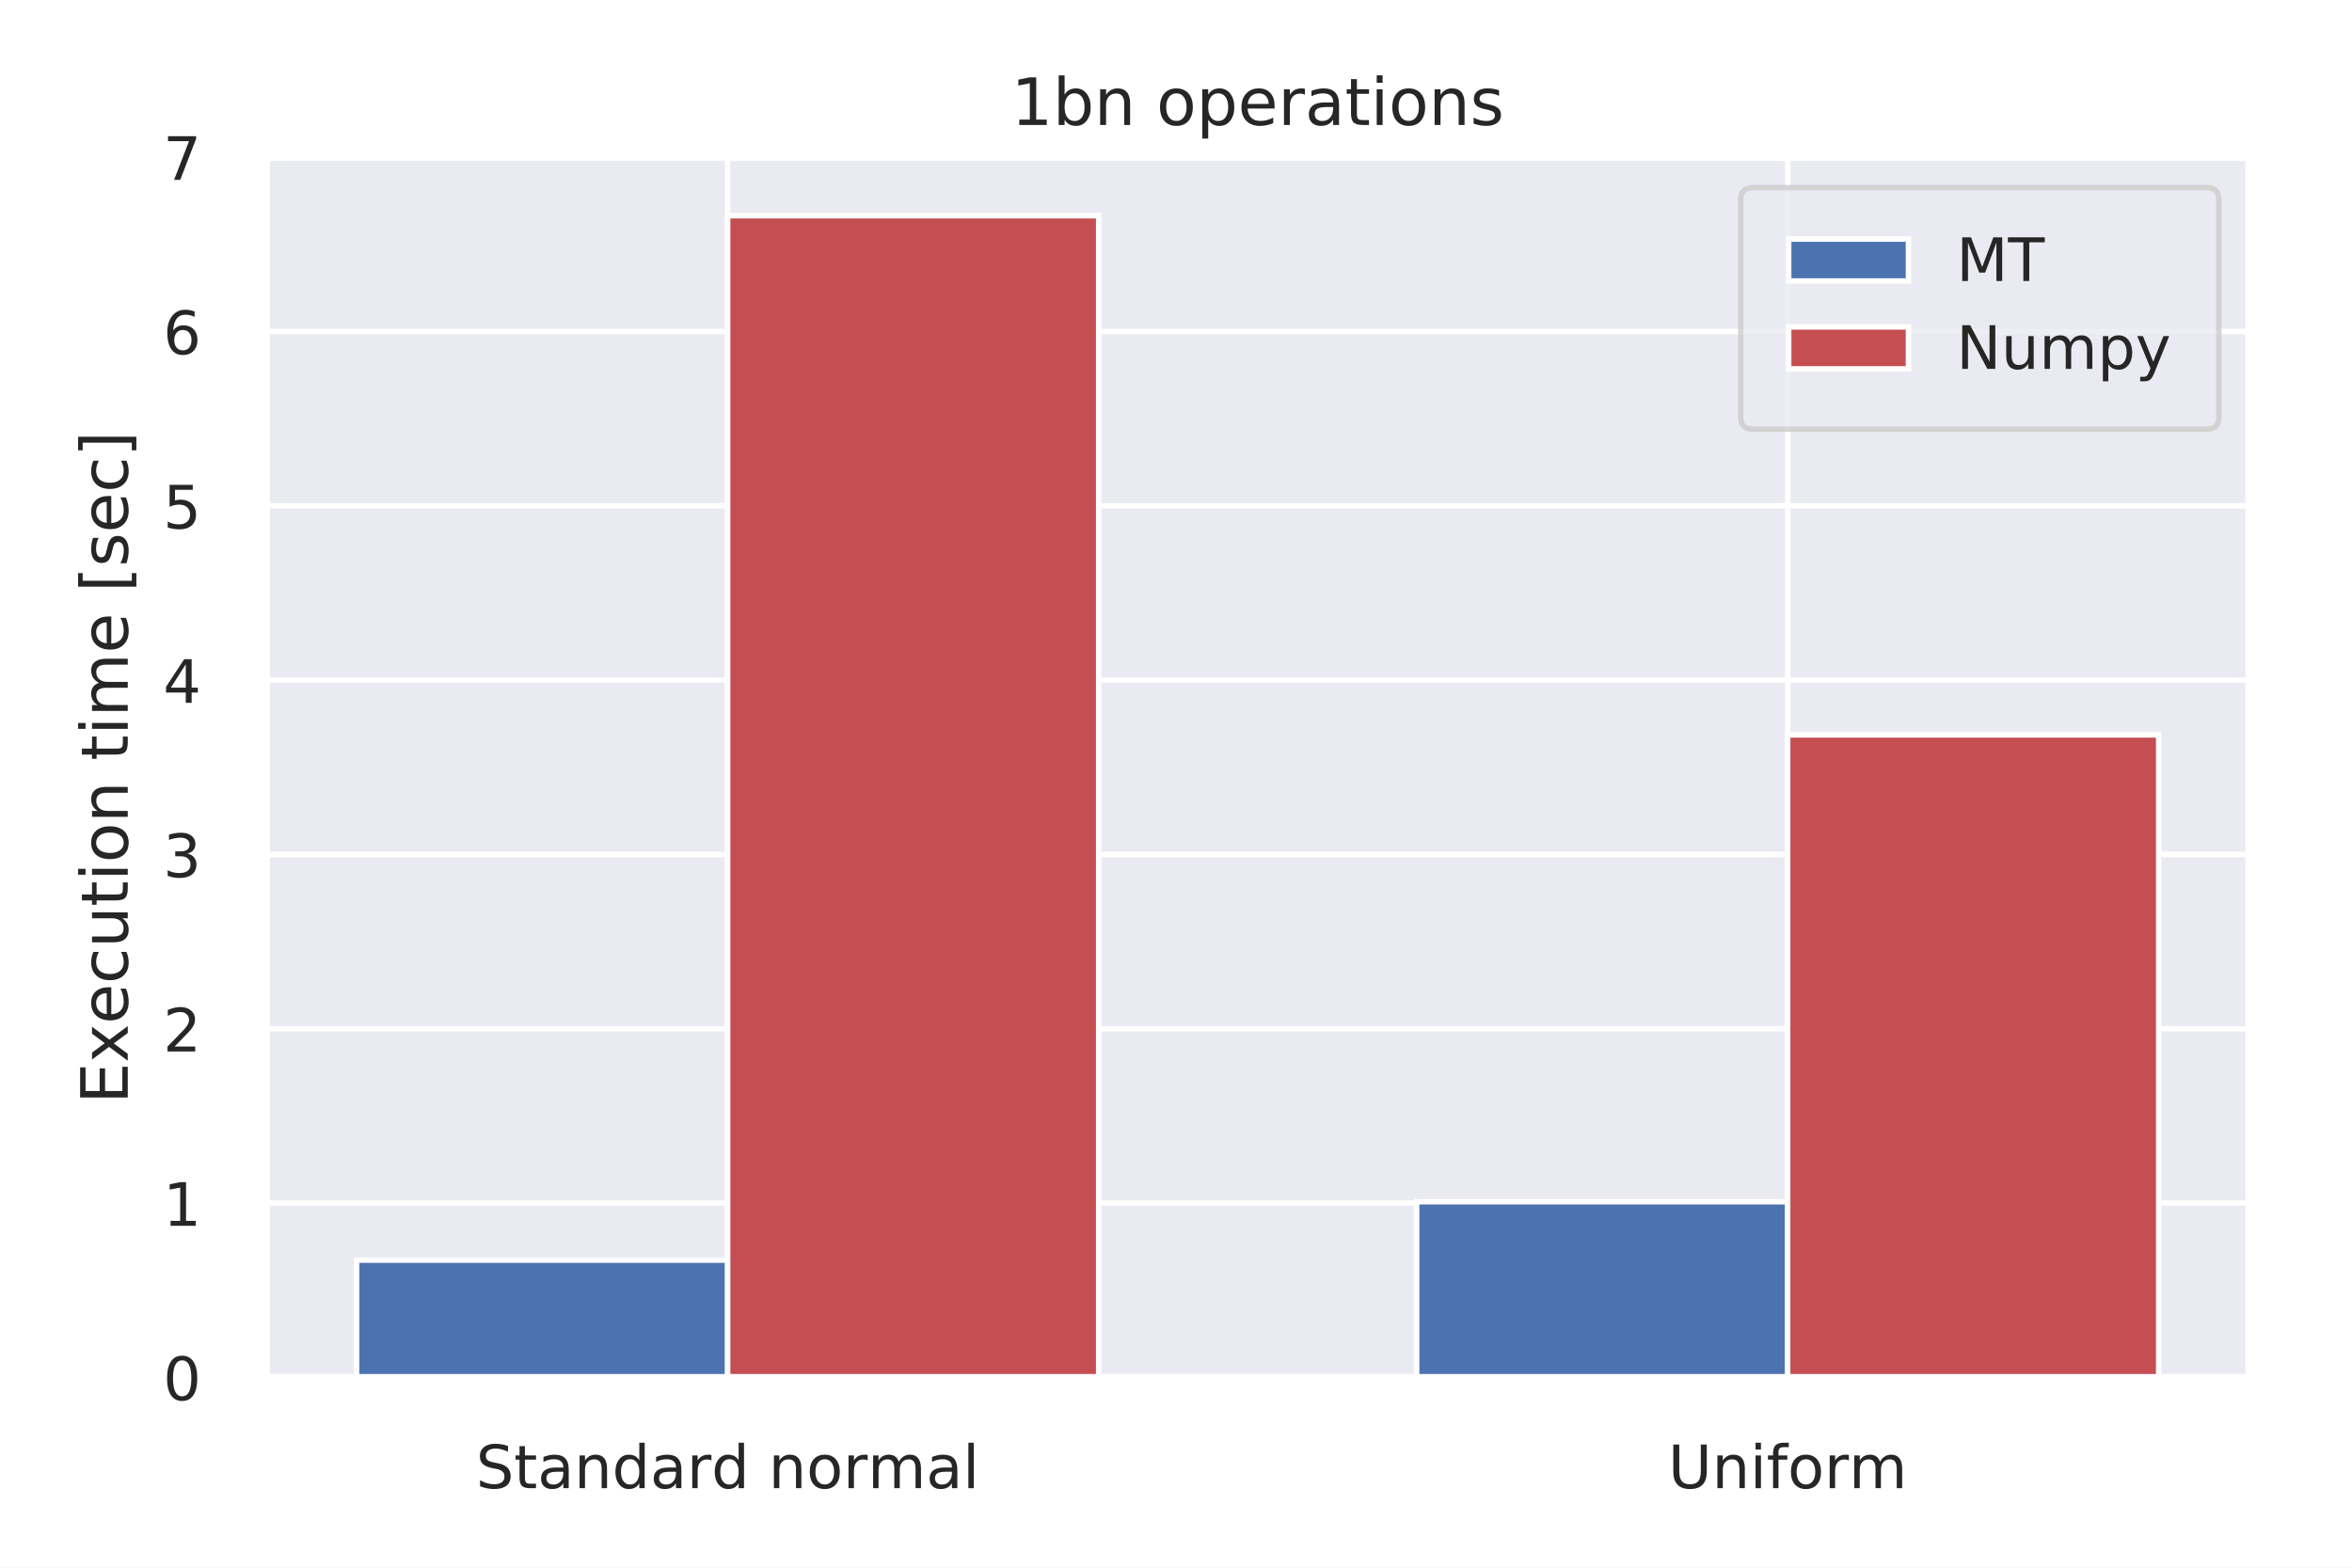
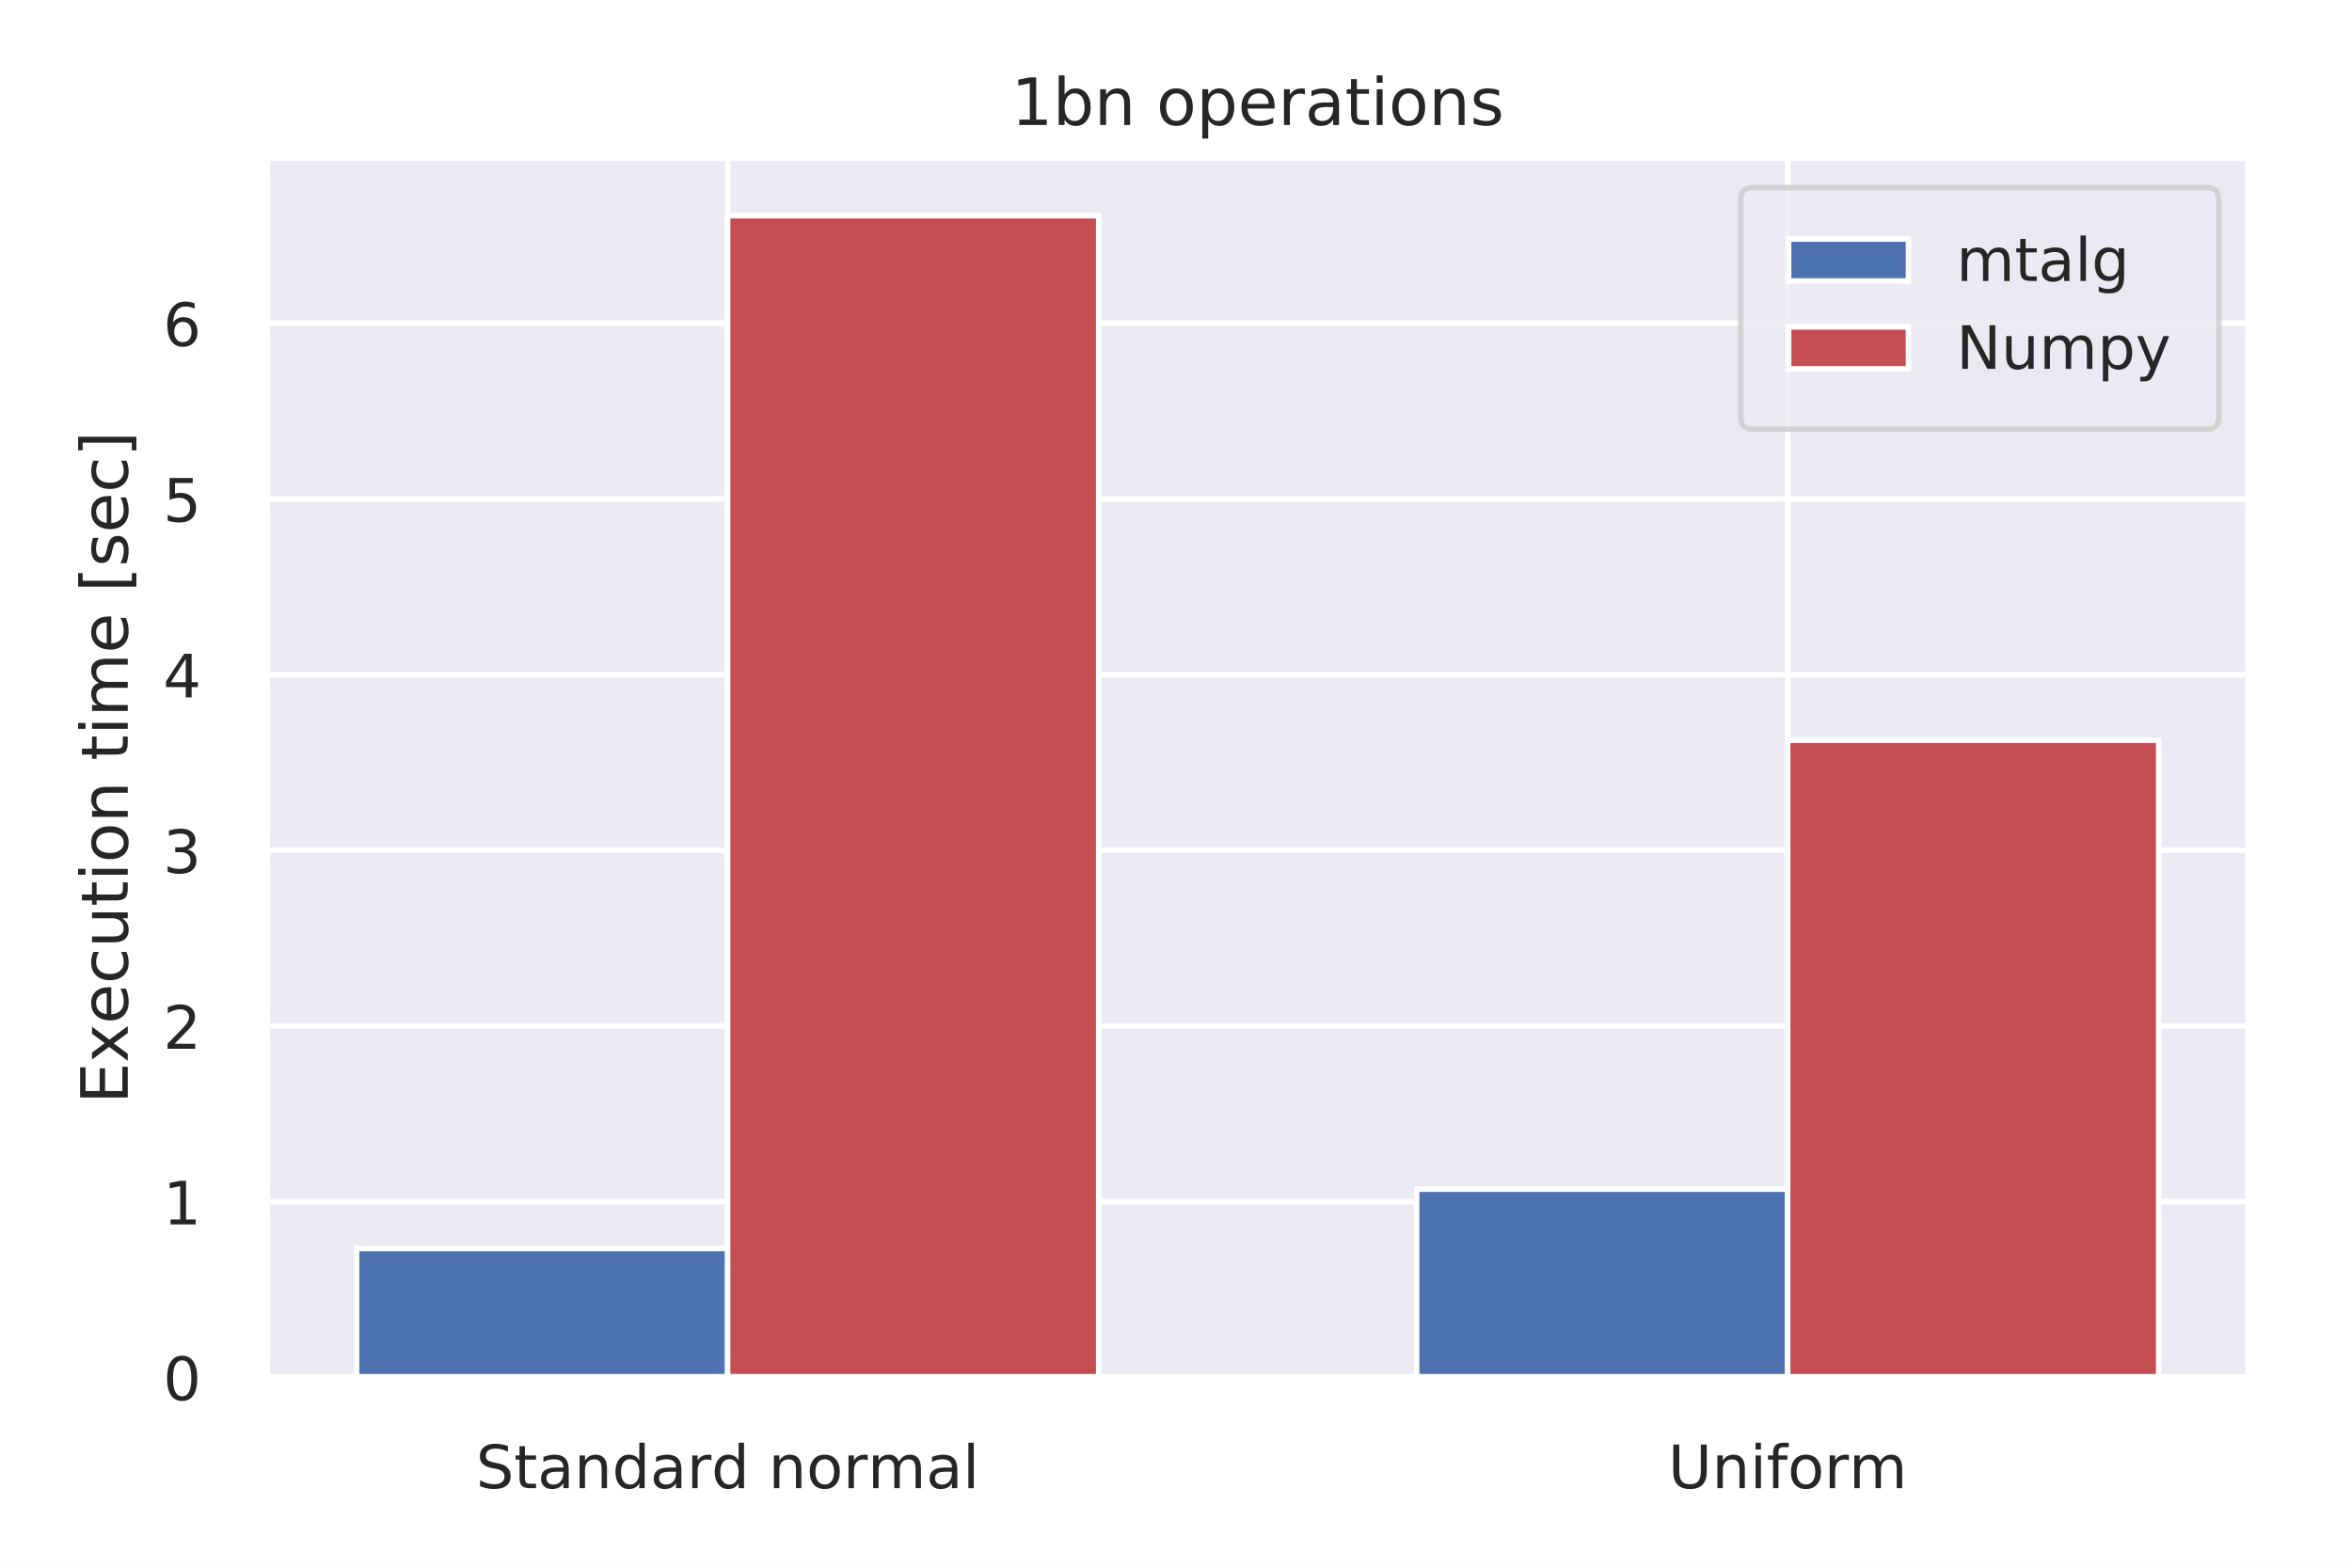
<svg xmlns="http://www.w3.org/2000/svg" xmlns:xlink="http://www.w3.org/1999/xlink" height="288pt" version="1.1" viewBox="0 0 432 288" width="432pt">
  <defs>
    <style type="text/css">
*{stroke-linecap:butt;stroke-linejoin:round;}
  </style>
  </defs>
  <g id="figure_1">
    <g id="patch_1">
      <path d="M 0 288  L 432 288  L 432 0  L 0 0  z " style="fill:#ffffff;" />
    </g>
    <g id="axes_1">
      <g id="patch_2">
        <path d="M 48.96 253.04  L 413.04 253.04  L 413.04 28.96  L 48.96 28.96  z " style="fill:#eaeaf2;" />
      </g>
      <g id="matplotlib.axis_1">
        <g id="xtick_1">
          <g id="line2d_1">
-             <path clip-path="url(#p21fdc95a78)" d="M 133.652 253.04  L 133.652 28.96  " style="fill:none;stroke:#ffffff;stroke-linecap:round;" />
+             <path clip-path="url(#p19295c1712)" d="M 133.652 253.04  L 133.652 28.96  " style="fill:none;stroke:#ffffff;stroke-linecap:round;" />
          </g>
          <g id="text_1">
            <defs>
              <path d="M 53.516 70.516  L 53.516 60.891  Q 47.906 63.578 42.922 64.891  Q 37.938 66.219 33.297 66.219  Q 25.25 66.219 20.875 63.094  Q 16.5 59.969 16.5 54.203  Q 16.5 49.359 19.406 46.891  Q 22.312 44.438 30.422 42.922  L 36.375 41.703  Q 47.406 39.594 52.656 34.297  Q 57.906 29 57.906 20.125  Q 57.906 9.516 50.797 4.047  Q 43.703 -1.422 29.984 -1.422  Q 24.812 -1.422 18.969 -0.25  Q 13.141 0.922 6.891 3.219  L 6.891 13.375  Q 12.891 10.016 18.656 8.297  Q 24.422 6.594 29.984 6.594  Q 38.422 6.594 43.016 9.906  Q 47.609 13.234 47.609 19.391  Q 47.609 24.75 44.312 27.781  Q 41.016 30.812 33.5 32.328  L 27.484 33.5  Q 16.453 35.688 11.516 40.375  Q 6.594 45.062 6.594 53.422  Q 6.594 63.094 13.406 68.656  Q 20.219 74.219 32.172 74.219  Q 37.312 74.219 42.625 73.281  Q 47.953 72.359 53.516 70.516  z " id="DejaVuSans-83" />
              <path d="M 18.312 70.219  L 18.312 54.688  L 36.812 54.688  L 36.812 47.703  L 18.312 47.703  L 18.312 18.016  Q 18.312 11.328 20.141 9.422  Q 21.969 7.516 27.594 7.516  L 36.812 7.516  L 36.812 0  L 27.594 0  Q 17.188 0 13.234 3.875  Q 9.281 7.766 9.281 18.016  L 9.281 47.703  L 2.688 47.703  L 2.688 54.688  L 9.281 54.688  L 9.281 70.219  z " id="DejaVuSans-116" />
              <path d="M 34.281 27.484  Q 23.391 27.484 19.188 25  Q 14.984 22.516 14.984 16.5  Q 14.984 11.719 18.141 8.906  Q 21.297 6.109 26.703 6.109  Q 34.188 6.109 38.703 11.406  Q 43.219 16.703 43.219 25.484  L 43.219 27.484  z M 52.203 31.203  L 52.203 0  L 43.219 0  L 43.219 8.297  Q 40.141 3.328 35.547 0.953  Q 30.953 -1.422 24.312 -1.422  Q 15.922 -1.422 10.953 3.297  Q 6 8.016 6 15.922  Q 6 25.141 12.172 29.828  Q 18.359 34.516 30.609 34.516  L 43.219 34.516  L 43.219 35.406  Q 43.219 41.609 39.141 45  Q 35.062 48.391 27.688 48.391  Q 23 48.391 18.547 47.266  Q 14.109 46.141 10.016 43.891  L 10.016 52.203  Q 14.938 54.109 19.578 55.047  Q 24.219 56 28.609 56  Q 40.484 56 46.344 49.844  Q 52.203 43.703 52.203 31.203  z " id="DejaVuSans-97" />
              <path d="M 54.891 33.016  L 54.891 0  L 45.906 0  L 45.906 32.719  Q 45.906 40.484 42.875 44.328  Q 39.844 48.188 33.797 48.188  Q 26.516 48.188 22.312 43.547  Q 18.109 38.922 18.109 30.906  L 18.109 0  L 9.078 0  L 9.078 54.688  L 18.109 54.688  L 18.109 46.188  Q 21.344 51.125 25.703 53.562  Q 30.078 56 35.797 56  Q 45.219 56 50.047 50.172  Q 54.891 44.344 54.891 33.016  z " id="DejaVuSans-110" />
              <path d="M 45.406 46.391  L 45.406 75.984  L 54.391 75.984  L 54.391 0  L 45.406 0  L 45.406 8.203  Q 42.578 3.328 38.25 0.953  Q 33.938 -1.422 27.875 -1.422  Q 17.969 -1.422 11.734 6.484  Q 5.516 14.406 5.516 27.297  Q 5.516 40.188 11.734 48.094  Q 17.969 56 27.875 56  Q 33.938 56 38.25 53.625  Q 42.578 51.266 45.406 46.391  z M 14.797 27.297  Q 14.797 17.391 18.875 11.75  Q 22.953 6.109 30.078 6.109  Q 37.203 6.109 41.297 11.75  Q 45.406 17.391 45.406 27.297  Q 45.406 37.203 41.297 42.844  Q 37.203 48.484 30.078 48.484  Q 22.953 48.484 18.875 42.844  Q 14.797 37.203 14.797 27.297  z " id="DejaVuSans-100" />
              <path d="M 41.109 46.297  Q 39.594 47.172 37.812 47.578  Q 36.031 48 33.891 48  Q 26.266 48 22.188 43.047  Q 18.109 38.094 18.109 28.812  L 18.109 0  L 9.078 0  L 9.078 54.688  L 18.109 54.688  L 18.109 46.188  Q 20.953 51.172 25.484 53.578  Q 30.031 56 36.531 56  Q 37.453 56 38.578 55.875  Q 39.703 55.766 41.062 55.516  z " id="DejaVuSans-114" />
              <path id="DejaVuSans-32" />
              <path d="M 30.609 48.391  Q 23.391 48.391 19.188 42.75  Q 14.984 37.109 14.984 27.297  Q 14.984 17.484 19.156 11.844  Q 23.344 6.203 30.609 6.203  Q 37.797 6.203 41.984 11.859  Q 46.188 17.531 46.188 27.297  Q 46.188 37.016 41.984 42.703  Q 37.797 48.391 30.609 48.391  z M 30.609 56  Q 42.328 56 49.016 48.375  Q 55.719 40.766 55.719 27.297  Q 55.719 13.875 49.016 6.219  Q 42.328 -1.422 30.609 -1.422  Q 18.844 -1.422 12.172 6.219  Q 5.516 13.875 5.516 27.297  Q 5.516 40.766 12.172 48.375  Q 18.844 56 30.609 56  z " id="DejaVuSans-111" />
              <path d="M 52 44.188  Q 55.375 50.25 60.062 53.125  Q 64.75 56 71.094 56  Q 79.641 56 84.281 50.016  Q 88.922 44.047 88.922 33.016  L 88.922 0  L 79.891 0  L 79.891 32.719  Q 79.891 40.578 77.094 44.375  Q 74.312 48.188 68.609 48.188  Q 61.625 48.188 57.562 43.547  Q 53.516 38.922 53.516 30.906  L 53.516 0  L 44.484 0  L 44.484 32.719  Q 44.484 40.625 41.703 44.406  Q 38.922 48.188 33.109 48.188  Q 26.219 48.188 22.156 43.531  Q 18.109 38.875 18.109 30.906  L 18.109 0  L 9.078 0  L 9.078 54.688  L 18.109 54.688  L 18.109 46.188  Q 21.188 51.219 25.484 53.609  Q 29.781 56 35.688 56  Q 41.656 56 45.828 52.969  Q 50 49.953 52 44.188  z " id="DejaVuSans-109" />
              <path d="M 9.422 75.984  L 18.406 75.984  L 18.406 0  L 9.422 0  z " id="DejaVuSans-108" />
            </defs>
            <g style="fill:#262626;" transform="translate(87.41975 273.3983)scale(0.11 -0.11)">
              <use xlink:href="#DejaVuSans-83" />
              <use x="63.477" xlink:href="#DejaVuSans-116" />
              <use x="102.686" xlink:href="#DejaVuSans-97" />
              <use x="163.965" xlink:href="#DejaVuSans-110" />
              <use x="227.344" xlink:href="#DejaVuSans-100" />
              <use x="290.82" xlink:href="#DejaVuSans-97" />
              <use x="352.1" xlink:href="#DejaVuSans-114" />
              <use x="393.197" xlink:href="#DejaVuSans-100" />
              <use x="456.674" xlink:href="#DejaVuSans-32" />
              <use x="488.461" xlink:href="#DejaVuSans-110" />
              <use x="551.84" xlink:href="#DejaVuSans-111" />
              <use x="613.021" xlink:href="#DejaVuSans-114" />
              <use x="654.119" xlink:href="#DejaVuSans-109" />
              <use x="751.531" xlink:href="#DejaVuSans-97" />
              <use x="812.811" xlink:href="#DejaVuSans-108" />
            </g>
          </g>
        </g>
        <g id="xtick_2">
          <g id="line2d_2">
-             <path clip-path="url(#p21fdc95a78)" d="M 328.348 253.04  L 328.348 28.96  " style="fill:none;stroke:#ffffff;stroke-linecap:round;" />
+             <path clip-path="url(#p19295c1712)" d="M 328.348 253.04  L 328.348 28.96  " style="fill:none;stroke:#ffffff;stroke-linecap:round;" />
          </g>
          <g id="text_2">
            <defs>
              <path d="M 8.688 72.906  L 18.609 72.906  L 18.609 28.609  Q 18.609 16.891 22.844 11.734  Q 27.094 6.594 36.625 6.594  Q 46.094 6.594 50.344 11.734  Q 54.594 16.891 54.594 28.609  L 54.594 72.906  L 64.5 72.906  L 64.5 27.391  Q 64.5 13.141 57.438 5.859  Q 50.391 -1.422 36.625 -1.422  Q 22.797 -1.422 15.734 5.859  Q 8.688 13.141 8.688 27.391  z " id="DejaVuSans-85" />
              <path d="M 9.422 54.688  L 18.406 54.688  L 18.406 0  L 9.422 0  z M 9.422 75.984  L 18.406 75.984  L 18.406 64.594  L 9.422 64.594  z " id="DejaVuSans-105" />
              <path d="M 37.109 75.984  L 37.109 68.5  L 28.516 68.5  Q 23.688 68.5 21.797 66.547  Q 19.922 64.594 19.922 59.516  L 19.922 54.688  L 34.719 54.688  L 34.719 47.703  L 19.922 47.703  L 19.922 0  L 10.891 0  L 10.891 47.703  L 2.297 47.703  L 2.297 54.688  L 10.891 54.688  L 10.891 58.5  Q 10.891 67.625 15.141 71.797  Q 19.391 75.984 28.609 75.984  z " id="DejaVuSans-102" />
            </defs>
            <g style="fill:#262626;" transform="translate(306.3897 273.3983)scale(0.11 -0.11)">
              <use xlink:href="#DejaVuSans-85" />
              <use x="73.193" xlink:href="#DejaVuSans-110" />
              <use x="136.572" xlink:href="#DejaVuSans-105" />
              <use x="164.355" xlink:href="#DejaVuSans-102" />
              <use x="199.561" xlink:href="#DejaVuSans-111" />
              <use x="260.742" xlink:href="#DejaVuSans-114" />
              <use x="301.84" xlink:href="#DejaVuSans-109" />
            </g>
          </g>
        </g>
      </g>
      <g id="matplotlib.axis_2">
        <g id="ytick_1">
          <g id="line2d_3">
-             <path clip-path="url(#p21fdc95a78)" d="M 48.96 253.04  L 413.04 253.04  " style="fill:none;stroke:#ffffff;stroke-linecap:round;" />
+             <path clip-path="url(#p19295c1712)" d="M 48.96 253.04  L 413.04 253.04  " style="fill:none;stroke:#ffffff;stroke-linecap:round;" />
          </g>
          <g id="text_3">
            <defs>
              <path d="M 31.781 66.406  Q 24.172 66.406 20.328 58.906  Q 16.5 51.422 16.5 36.375  Q 16.5 21.391 20.328 13.891  Q 24.172 6.391 31.781 6.391  Q 39.453 6.391 43.281 13.891  Q 47.125 21.391 47.125 36.375  Q 47.125 51.422 43.281 58.906  Q 39.453 66.406 31.781 66.406  z M 31.781 74.219  Q 44.047 74.219 50.516 64.516  Q 56.984 54.828 56.984 36.375  Q 56.984 17.969 50.516 8.266  Q 44.047 -1.422 31.781 -1.422  Q 19.531 -1.422 13.062 8.266  Q 6.594 17.969 6.594 36.375  Q 6.594 54.828 13.062 64.516  Q 19.531 74.219 31.781 74.219  z " id="DejaVuSans-48" />
            </defs>
            <g style="fill:#262626;" transform="translate(29.96125 257.2191)scale(0.11 -0.11)">
              <use xlink:href="#DejaVuSans-48" />
            </g>
          </g>
        </g>
        <g id="ytick_2">
          <g id="line2d_4">
-             <path clip-path="url(#p21fdc95a78)" d="M 48.96 221.014  L 413.04 221.014  " style="fill:none;stroke:#ffffff;stroke-linecap:round;" />
+             <path clip-path="url(#p19295c1712)" d="M 48.96 220.764  L 413.04 220.764  " style="fill:none;stroke:#ffffff;stroke-linecap:round;" />
          </g>
          <g id="text_4">
            <defs>
              <path d="M 12.406 8.297  L 28.516 8.297  L 28.516 63.922  L 10.984 60.406  L 10.984 69.391  L 28.422 72.906  L 38.281 72.906  L 38.281 8.297  L 54.391 8.297  L 54.391 0  L 12.406 0  z " id="DejaVuSans-49" />
            </defs>
-             <g style="fill:#262626;" transform="translate(29.96125 225.1935)scale(0.11 -0.11)">
+             <g style="fill:#262626;" transform="translate(29.96125 224.9431)scale(0.11 -0.11)">
              <use xlink:href="#DejaVuSans-49" />
            </g>
          </g>
        </g>
        <g id="ytick_3">
          <g id="line2d_5">
-             <path clip-path="url(#p21fdc95a78)" d="M 48.96 188.989  L 413.04 188.989  " style="fill:none;stroke:#ffffff;stroke-linecap:round;" />
+             <path clip-path="url(#p19295c1712)" d="M 48.96 188.488  L 413.04 188.488  " style="fill:none;stroke:#ffffff;stroke-linecap:round;" />
          </g>
          <g id="text_5">
            <defs>
              <path d="M 19.188 8.297  L 53.609 8.297  L 53.609 0  L 7.328 0  L 7.328 8.297  Q 12.938 14.109 22.625 23.891  Q 32.328 33.688 34.812 36.531  Q 39.547 41.844 41.422 45.531  Q 43.312 49.219 43.312 52.781  Q 43.312 58.594 39.234 62.25  Q 35.156 65.922 28.609 65.922  Q 23.969 65.922 18.812 64.312  Q 13.672 62.703 7.812 59.422  L 7.812 69.391  Q 13.766 71.781 18.938 73  Q 24.125 74.219 28.422 74.219  Q 39.75 74.219 46.484 68.547  Q 53.219 62.891 53.219 53.422  Q 53.219 48.922 51.531 44.891  Q 49.859 40.875 45.406 35.406  Q 44.188 33.984 37.641 27.219  Q 31.109 20.453 19.188 8.297  z " id="DejaVuSans-50" />
            </defs>
-             <g style="fill:#262626;" transform="translate(29.96125 193.1678)scale(0.11 -0.11)">
+             <g style="fill:#262626;" transform="translate(29.96125 192.6671)scale(0.11 -0.11)">
              <use xlink:href="#DejaVuSans-50" />
            </g>
          </g>
        </g>
        <g id="ytick_4">
          <g id="line2d_6">
-             <path clip-path="url(#p21fdc95a78)" d="M 48.96 156.963  L 413.04 156.963  " style="fill:none;stroke:#ffffff;stroke-linecap:round;" />
+             <path clip-path="url(#p19295c1712)" d="M 48.96 156.212  L 413.04 156.212  " style="fill:none;stroke:#ffffff;stroke-linecap:round;" />
          </g>
          <g id="text_6">
            <defs>
              <path d="M 40.578 39.312  Q 47.656 37.797 51.625 33  Q 55.609 28.219 55.609 21.188  Q 55.609 10.406 48.188 4.484  Q 40.766 -1.422 27.094 -1.422  Q 22.516 -1.422 17.656 -0.516  Q 12.797 0.391 7.625 2.203  L 7.625 11.719  Q 11.719 9.328 16.594 8.109  Q 21.484 6.891 26.812 6.891  Q 36.078 6.891 40.938 10.547  Q 45.797 14.203 45.797 21.188  Q 45.797 27.641 41.281 31.266  Q 36.766 34.906 28.719 34.906  L 20.219 34.906  L 20.219 43.016  L 29.109 43.016  Q 36.375 43.016 40.234 45.922  Q 44.094 48.828 44.094 54.297  Q 44.094 59.906 40.109 62.906  Q 36.141 65.922 28.719 65.922  Q 24.656 65.922 20.016 65.031  Q 15.375 64.156 9.812 62.312  L 9.812 71.094  Q 15.438 72.656 20.344 73.438  Q 25.25 74.219 29.594 74.219  Q 40.828 74.219 47.359 69.109  Q 53.906 64.016 53.906 55.328  Q 53.906 49.266 50.438 45.094  Q 46.969 40.922 40.578 39.312  z " id="DejaVuSans-51" />
            </defs>
-             <g style="fill:#262626;" transform="translate(29.96125 161.1422)scale(0.11 -0.11)">
+             <g style="fill:#262626;" transform="translate(29.96125 160.391)scale(0.11 -0.11)">
              <use xlink:href="#DejaVuSans-51" />
            </g>
          </g>
        </g>
        <g id="ytick_5">
          <g id="line2d_7">
-             <path clip-path="url(#p21fdc95a78)" d="M 48.96 124.937  L 413.04 124.937  " style="fill:none;stroke:#ffffff;stroke-linecap:round;" />
+             <path clip-path="url(#p19295c1712)" d="M 48.96 123.936  L 413.04 123.936  " style="fill:none;stroke:#ffffff;stroke-linecap:round;" />
          </g>
          <g id="text_7">
            <defs>
              <path d="M 37.797 64.312  L 12.891 25.391  L 37.797 25.391  z M 35.203 72.906  L 47.609 72.906  L 47.609 25.391  L 58.016 25.391  L 58.016 17.188  L 47.609 17.188  L 47.609 0  L 37.797 0  L 37.797 17.188  L 4.891 17.188  L 4.891 26.703  z " id="DejaVuSans-52" />
            </defs>
-             <g style="fill:#262626;" transform="translate(29.96125 129.1165)scale(0.11 -0.11)">
+             <g style="fill:#262626;" transform="translate(29.96125 128.115)scale(0.11 -0.11)">
              <use xlink:href="#DejaVuSans-52" />
            </g>
          </g>
        </g>
        <g id="ytick_6">
          <g id="line2d_8">
-             <path clip-path="url(#p21fdc95a78)" d="M 48.96 92.912  L 413.04 92.912  " style="fill:none;stroke:#ffffff;stroke-linecap:round;" />
+             <path clip-path="url(#p19295c1712)" d="M 48.96 91.66  L 413.04 91.66  " style="fill:none;stroke:#ffffff;stroke-linecap:round;" />
          </g>
          <g id="text_8">
            <defs>
              <path d="M 10.797 72.906  L 49.516 72.906  L 49.516 64.594  L 19.828 64.594  L 19.828 46.734  Q 21.969 47.469 24.109 47.828  Q 26.266 48.188 28.422 48.188  Q 40.625 48.188 47.75 41.5  Q 54.891 34.812 54.891 23.391  Q 54.891 11.625 47.562 5.094  Q 40.234 -1.422 26.906 -1.422  Q 22.312 -1.422 17.547 -0.641  Q 12.797 0.141 7.719 1.703  L 7.719 11.625  Q 12.109 9.234 16.797 8.062  Q 21.484 6.891 26.703 6.891  Q 35.156 6.891 40.078 11.328  Q 45.016 15.766 45.016 23.391  Q 45.016 31 40.078 35.438  Q 35.156 39.891 26.703 39.891  Q 22.75 39.891 18.812 39.016  Q 14.891 38.141 10.797 36.281  z " id="DejaVuSans-53" />
            </defs>
-             <g style="fill:#262626;" transform="translate(29.96125 97.09086)scale(0.11 -0.11)">
+             <g style="fill:#262626;" transform="translate(29.96125 95.83894)scale(0.11 -0.11)">
              <use xlink:href="#DejaVuSans-53" />
            </g>
          </g>
        </g>
        <g id="ytick_7">
          <g id="line2d_9">
-             <path clip-path="url(#p21fdc95a78)" d="M 48.96 60.886  L 413.04 60.886  " style="fill:none;stroke:#ffffff;stroke-linecap:round;" />
+             <path clip-path="url(#p19295c1712)" d="M 48.96 59.384  L 413.04 59.384  " style="fill:none;stroke:#ffffff;stroke-linecap:round;" />
          </g>
          <g id="text_9">
            <defs>
              <path d="M 33.016 40.375  Q 26.375 40.375 22.484 35.828  Q 18.609 31.297 18.609 23.391  Q 18.609 15.531 22.484 10.953  Q 26.375 6.391 33.016 6.391  Q 39.656 6.391 43.531 10.953  Q 47.406 15.531 47.406 23.391  Q 47.406 31.297 43.531 35.828  Q 39.656 40.375 33.016 40.375  z M 52.594 71.297  L 52.594 62.312  Q 48.875 64.062 45.094 64.984  Q 41.312 65.922 37.594 65.922  Q 27.828 65.922 22.672 59.328  Q 17.531 52.734 16.797 39.406  Q 19.672 43.656 24.016 45.922  Q 28.375 48.188 33.594 48.188  Q 44.578 48.188 50.953 41.516  Q 57.328 34.859 57.328 23.391  Q 57.328 12.156 50.688 5.359  Q 44.047 -1.422 33.016 -1.422  Q 20.359 -1.422 13.672 8.266  Q 6.984 17.969 6.984 36.375  Q 6.984 53.656 15.188 63.938  Q 23.391 74.219 37.203 74.219  Q 40.922 74.219 44.703 73.484  Q 48.484 72.75 52.594 71.297  z " id="DejaVuSans-54" />
            </defs>
-             <g style="fill:#262626;" transform="translate(29.96125 65.06521)scale(0.11 -0.11)">
+             <g style="fill:#262626;" transform="translate(29.96125 63.5629)scale(0.11 -0.11)">
              <use xlink:href="#DejaVuSans-54" />
            </g>
          </g>
        </g>
-         <g id="ytick_8">
-           <g id="line2d_10">
-             <path clip-path="url(#p21fdc95a78)" d="M 48.96 28.86  L 413.04 28.86  " style="fill:none;stroke:#ffffff;stroke-linecap:round;" />
-           </g>
-           <g id="text_10">
-             <defs>
-               <path d="M 8.203 72.906  L 55.078 72.906  L 55.078 68.703  L 28.609 0  L 18.312 0  L 43.219 64.594  L 8.203 64.594  z " id="DejaVuSans-55" />
-             </defs>
-             <g style="fill:#262626;" transform="translate(29.96125 33.03955)scale(0.11 -0.11)">
-               <use xlink:href="#DejaVuSans-55" />
-             </g>
-           </g>
-         </g>
-         <g id="text_11">
+         <g id="text_10">
          <defs>
            <path d="M 9.812 72.906  L 55.906 72.906  L 55.906 64.594  L 19.672 64.594  L 19.672 43.016  L 54.391 43.016  L 54.391 34.719  L 19.672 34.719  L 19.672 8.297  L 56.781 8.297  L 56.781 0  L 9.812 0  z " id="DejaVuSans-69" />
            <path d="M 54.891 54.688  L 35.109 28.078  L 55.906 0  L 45.312 0  L 29.391 21.484  L 13.484 0  L 2.875 0  L 24.125 28.609  L 4.688 54.688  L 15.281 54.688  L 29.781 35.203  L 44.281 54.688  z " id="DejaVuSans-120" />
            <path d="M 56.203 29.594  L 56.203 25.203  L 14.891 25.203  Q 15.484 15.922 20.484 11.062  Q 25.484 6.203 34.422 6.203  Q 39.594 6.203 44.453 7.469  Q 49.312 8.734 54.109 11.281  L 54.109 2.781  Q 49.266 0.734 44.188 -0.344  Q 39.109 -1.422 33.891 -1.422  Q 20.797 -1.422 13.156 6.188  Q 5.516 13.812 5.516 26.812  Q 5.516 40.234 12.766 48.109  Q 20.016 56 32.328 56  Q 43.359 56 49.781 48.891  Q 56.203 41.797 56.203 29.594  z M 47.219 32.234  Q 47.125 39.594 43.094 43.984  Q 39.062 48.391 32.422 48.391  Q 24.906 48.391 20.391 44.141  Q 15.875 39.891 15.188 32.172  z " id="DejaVuSans-101" />
            <path d="M 48.781 52.594  L 48.781 44.188  Q 44.969 46.297 41.141 47.344  Q 37.312 48.391 33.406 48.391  Q 24.656 48.391 19.812 42.844  Q 14.984 37.312 14.984 27.297  Q 14.984 17.281 19.812 11.734  Q 24.656 6.203 33.406 6.203  Q 37.312 6.203 41.141 7.25  Q 44.969 8.297 48.781 10.406  L 48.781 2.094  Q 45.016 0.344 40.984 -0.531  Q 36.969 -1.422 32.422 -1.422  Q 20.062 -1.422 12.781 6.344  Q 5.516 14.109 5.516 27.297  Q 5.516 40.672 12.859 48.328  Q 20.219 56 33.016 56  Q 37.156 56 41.109 55.141  Q 45.062 54.297 48.781 52.594  z " id="DejaVuSans-99" />
            <path d="M 8.5 21.578  L 8.5 54.688  L 17.484 54.688  L 17.484 21.922  Q 17.484 14.156 20.5 10.266  Q 23.531 6.391 29.594 6.391  Q 36.859 6.391 41.078 11.031  Q 45.312 15.672 45.312 23.688  L 45.312 54.688  L 54.297 54.688  L 54.297 0  L 45.312 0  L 45.312 8.406  Q 42.047 3.422 37.719 1  Q 33.406 -1.422 27.688 -1.422  Q 18.266 -1.422 13.375 4.438  Q 8.5 10.297 8.5 21.578  z M 31.109 56  z " id="DejaVuSans-117" />
            <path d="M 8.594 75.984  L 29.297 75.984  L 29.297 69  L 17.578 69  L 17.578 -6.203  L 29.297 -6.203  L 29.297 -13.188  L 8.594 -13.188  z " id="DejaVuSans-91" />
            <path d="M 44.281 53.078  L 44.281 44.578  Q 40.484 46.531 36.375 47.5  Q 32.281 48.484 27.875 48.484  Q 21.188 48.484 17.844 46.438  Q 14.5 44.391 14.5 40.281  Q 14.5 37.156 16.891 35.375  Q 19.281 33.594 26.516 31.984  L 29.594 31.297  Q 39.156 29.25 43.188 25.516  Q 47.219 21.781 47.219 15.094  Q 47.219 7.469 41.188 3.016  Q 35.156 -1.422 24.609 -1.422  Q 20.219 -1.422 15.453 -0.562  Q 10.688 0.297 5.422 2  L 5.422 11.281  Q 10.406 8.688 15.234 7.391  Q 20.062 6.109 24.812 6.109  Q 31.156 6.109 34.562 8.281  Q 37.984 10.453 37.984 14.406  Q 37.984 18.062 35.516 20.016  Q 33.062 21.969 24.703 23.781  L 21.578 24.516  Q 13.234 26.266 9.516 29.906  Q 5.812 33.547 5.812 39.891  Q 5.812 47.609 11.281 51.797  Q 16.75 56 26.812 56  Q 31.781 56 36.172 55.266  Q 40.578 54.547 44.281 53.078  z " id="DejaVuSans-115" />
            <path d="M 30.422 75.984  L 30.422 -13.188  L 9.719 -13.188  L 9.719 -6.203  L 21.391 -6.203  L 21.391 69  L 9.719 69  L 9.719 75.984  z " id="DejaVuSans-93" />
          </defs>
          <g style="fill:#262626;" transform="translate(23.46562 202.7934)rotate(-90)scale(0.12 -0.12)">
            <use xlink:href="#DejaVuSans-69" />
            <use x="63.184" xlink:href="#DejaVuSans-120" />
            <use x="122.316" xlink:href="#DejaVuSans-101" />
            <use x="183.84" xlink:href="#DejaVuSans-99" />
            <use x="238.82" xlink:href="#DejaVuSans-117" />
            <use x="302.199" xlink:href="#DejaVuSans-116" />
            <use x="341.408" xlink:href="#DejaVuSans-105" />
            <use x="369.191" xlink:href="#DejaVuSans-111" />
            <use x="430.373" xlink:href="#DejaVuSans-110" />
            <use x="493.752" xlink:href="#DejaVuSans-32" />
            <use x="525.539" xlink:href="#DejaVuSans-116" />
            <use x="564.748" xlink:href="#DejaVuSans-105" />
            <use x="592.531" xlink:href="#DejaVuSans-109" />
            <use x="689.943" xlink:href="#DejaVuSans-101" />
            <use x="751.467" xlink:href="#DejaVuSans-32" />
            <use x="783.254" xlink:href="#DejaVuSans-91" />
            <use x="822.268" xlink:href="#DejaVuSans-115" />
            <use x="874.367" xlink:href="#DejaVuSans-101" />
            <use x="935.891" xlink:href="#DejaVuSans-99" />
            <use x="990.871" xlink:href="#DejaVuSans-93" />
          </g>
        </g>
      </g>
      <g id="patch_3">
-         <path clip-path="url(#p21fdc95a78)" d="M 65.509 253.04  L 133.652 253.04  L 133.652 231.501  L 65.509 231.501  z " style="fill:#4c72b0;stroke:#ffffff;stroke-linejoin:miter;" />
+         <path clip-path="url(#p19295c1712)" d="M 65.509 253.04  L 133.652 253.04  L 133.652 229.367  L 65.509 229.367  z " style="fill:#4c72b0;stroke:#ffffff;stroke-linejoin:miter;" />
      </g>
      <g id="patch_4">
-         <path clip-path="url(#p21fdc95a78)" d="M 260.204 253.04  L 328.348 253.04  L 328.348 220.774  L 260.204 220.774  z " style="fill:#4c72b0;stroke:#ffffff;stroke-linejoin:miter;" />
+         <path clip-path="url(#p19295c1712)" d="M 260.204 253.04  L 328.348 253.04  L 328.348 218.472  L 260.204 218.472  z " style="fill:#4c72b0;stroke:#ffffff;stroke-linejoin:miter;" />
      </g>
      <g id="patch_5">
-         <path clip-path="url(#p21fdc95a78)" d="M 133.652 253.04  L 201.796 253.04  L 201.796 39.63  L 133.652 39.63  z " style="fill:#c44e52;stroke:#ffffff;stroke-linejoin:miter;" />
+         <path clip-path="url(#p19295c1712)" d="M 133.652 253.04  L 201.796 253.04  L 201.796 39.63  L 133.652 39.63  z " style="fill:#c44e52;stroke:#ffffff;stroke-linejoin:miter;" />
      </g>
      <g id="patch_6">
-         <path clip-path="url(#p21fdc95a78)" d="M 328.348 253.04  L 396.491 253.04  L 396.491 135.004  L 328.348 135.004  z " style="fill:#c44e52;stroke:#ffffff;stroke-linejoin:miter;" />
+         <path clip-path="url(#p19295c1712)" d="M 328.348 253.04  L 396.491 253.04  L 396.491 136.001  L 328.348 136.001  z " style="fill:#c44e52;stroke:#ffffff;stroke-linejoin:miter;" />
      </g>
      <g id="patch_7">
        <path d="M 48.96 253.04  L 48.96 28.96  " style="fill:none;stroke:#ffffff;stroke-linecap:square;stroke-linejoin:miter;stroke-width:1.25;" />
      </g>
      <g id="patch_8">
        <path d="M 413.04 253.04  L 413.04 28.96  " style="fill:none;stroke:#ffffff;stroke-linecap:square;stroke-linejoin:miter;stroke-width:1.25;" />
      </g>
      <g id="patch_9">
        <path d="M 48.96 253.04  L 413.04 253.04  " style="fill:none;stroke:#ffffff;stroke-linecap:square;stroke-linejoin:miter;stroke-width:1.25;" />
      </g>
      <g id="patch_10">
        <path d="M 48.96 28.96  L 413.04 28.96  " style="fill:none;stroke:#ffffff;stroke-linecap:square;stroke-linejoin:miter;stroke-width:1.25;" />
      </g>
-       <g id="text_12">
+       <g id="text_11">
        <defs>
          <path d="M 48.688 27.297  Q 48.688 37.203 44.609 42.844  Q 40.531 48.484 33.406 48.484  Q 26.266 48.484 22.188 42.844  Q 18.109 37.203 18.109 27.297  Q 18.109 17.391 22.188 11.75  Q 26.266 6.109 33.406 6.109  Q 40.531 6.109 44.609 11.75  Q 48.688 17.391 48.688 27.297  z M 18.109 46.391  Q 20.953 51.266 25.266 53.625  Q 29.594 56 35.594 56  Q 45.562 56 51.781 48.094  Q 58.016 40.188 58.016 27.297  Q 58.016 14.406 51.781 6.484  Q 45.562 -1.422 35.594 -1.422  Q 29.594 -1.422 25.266 0.953  Q 20.953 3.328 18.109 8.203  L 18.109 0  L 9.078 0  L 9.078 75.984  L 18.109 75.984  z " id="DejaVuSans-98" />
          <path d="M 18.109 8.203  L 18.109 -20.797  L 9.078 -20.797  L 9.078 54.688  L 18.109 54.688  L 18.109 46.391  Q 20.953 51.266 25.266 53.625  Q 29.594 56 35.594 56  Q 45.562 56 51.781 48.094  Q 58.016 40.188 58.016 27.297  Q 58.016 14.406 51.781 6.484  Q 45.562 -1.422 35.594 -1.422  Q 29.594 -1.422 25.266 0.953  Q 20.953 3.328 18.109 8.203  z M 48.688 27.297  Q 48.688 37.203 44.609 42.844  Q 40.531 48.484 33.406 48.484  Q 26.266 48.484 22.188 42.844  Q 18.109 37.203 18.109 27.297  Q 18.109 17.391 22.188 11.75  Q 26.266 6.109 33.406 6.109  Q 40.531 6.109 44.609 11.75  Q 48.688 17.391 48.688 27.297  z " id="DejaVuSans-112" />
        </defs>
        <g style="fill:#262626;" transform="translate(185.73 22.96)scale(0.12 -0.12)">
          <use xlink:href="#DejaVuSans-49" />
          <use x="63.623" xlink:href="#DejaVuSans-98" />
          <use x="127.1" xlink:href="#DejaVuSans-110" />
          <use x="190.479" xlink:href="#DejaVuSans-32" />
          <use x="222.266" xlink:href="#DejaVuSans-111" />
          <use x="283.447" xlink:href="#DejaVuSans-112" />
          <use x="346.924" xlink:href="#DejaVuSans-101" />
          <use x="408.447" xlink:href="#DejaVuSans-114" />
          <use x="449.561" xlink:href="#DejaVuSans-97" />
          <use x="510.84" xlink:href="#DejaVuSans-116" />
          <use x="550.049" xlink:href="#DejaVuSans-105" />
          <use x="577.832" xlink:href="#DejaVuSans-111" />
          <use x="639.014" xlink:href="#DejaVuSans-110" />
          <use x="702.393" xlink:href="#DejaVuSans-115" />
        </g>
      </g>
      <g id="legend_1">
        <g id="patch_11">
          <path d="M 321.931 78.852  L 405.34 78.852  Q 407.54 78.852 407.54 76.652  L 407.54 36.66  Q 407.54 34.46 405.34 34.46  L 321.931 34.46  Q 319.731 34.46 319.731 36.66  L 319.731 76.652  Q 319.731 78.852 321.931 78.852  z " style="fill:#eaeaf2;opacity:0.8;stroke:#cccccc;stroke-linejoin:miter;" />
        </g>
        <g id="patch_12">
          <path d="M 328.531 51.618  L 350.531 51.618  L 350.531 43.918  L 328.531 43.918  z " style="fill:#4c72b0;stroke:#ffffff;stroke-linejoin:miter;" />
        </g>
-         <g id="text_13">
+         <g id="text_12">
          <defs>
-             <path d="M 9.812 72.906  L 24.516 72.906  L 43.109 23.297  L 61.812 72.906  L 76.516 72.906  L 76.516 0  L 66.891 0  L 66.891 64.016  L 48.094 14.016  L 38.188 14.016  L 19.391 64.016  L 19.391 0  L 9.812 0  z " id="DejaVuSans-77" />
-             <path d="M -0.297 72.906  L 61.375 72.906  L 61.375 64.594  L 35.5 64.594  L 35.5 0  L 25.594 0  L 25.594 64.594  L -0.297 64.594  z " id="DejaVuSans-84" />
+             <path d="M 45.406 27.984  Q 45.406 37.75 41.375 43.109  Q 37.359 48.484 30.078 48.484  Q 22.859 48.484 18.828 43.109  Q 14.797 37.75 14.797 27.984  Q 14.797 18.266 18.828 12.891  Q 22.859 7.516 30.078 7.516  Q 37.359 7.516 41.375 12.891  Q 45.406 18.266 45.406 27.984  z M 54.391 6.781  Q 54.391 -7.172 48.188 -13.984  Q 42 -20.797 29.203 -20.797  Q 24.469 -20.797 20.266 -20.094  Q 16.062 -19.391 12.109 -17.922  L 12.109 -9.188  Q 16.062 -11.328 19.922 -12.344  Q 23.781 -13.375 27.781 -13.375  Q 36.625 -13.375 41.016 -8.766  Q 45.406 -4.156 45.406 5.172  L 45.406 9.625  Q 42.625 4.781 38.281 2.391  Q 33.938 0 27.875 0  Q 17.828 0 11.672 7.656  Q 5.516 15.328 5.516 27.984  Q 5.516 40.672 11.672 48.328  Q 17.828 56 27.875 56  Q 33.938 56 38.281 53.609  Q 42.625 51.219 45.406 46.391  L 45.406 54.688  L 54.391 54.688  z " id="DejaVuSans-103" />
          </defs>
          <g style="fill:#262626;" transform="translate(359.3308 51.61828)scale(0.11 -0.11)">
-             <use xlink:href="#DejaVuSans-77" />
-             <use x="86.279" xlink:href="#DejaVuSans-84" />
+             <use xlink:href="#DejaVuSans-109" />
+             <use x="97.412" xlink:href="#DejaVuSans-116" />
+             <use x="136.621" xlink:href="#DejaVuSans-97" />
+             <use x="197.9" xlink:href="#DejaVuSans-108" />
+             <use x="225.684" xlink:href="#DejaVuSans-103" />
          </g>
        </g>
        <g id="patch_13">
          <path d="M 328.531 67.764  L 350.531 67.764  L 350.531 60.064  L 328.531 60.064  z " style="fill:#c44e52;stroke:#ffffff;stroke-linejoin:miter;" />
        </g>
-         <g id="text_14">
+         <g id="text_13">
          <defs>
            <path d="M 9.812 72.906  L 23.094 72.906  L 55.422 11.922  L 55.422 72.906  L 64.984 72.906  L 64.984 0  L 51.703 0  L 19.391 60.984  L 19.391 0  L 9.812 0  z " id="DejaVuSans-78" />
            <path d="M 32.172 -5.078  Q 28.375 -14.844 24.75 -17.812  Q 21.141 -20.797 15.094 -20.797  L 7.906 -20.797  L 7.906 -13.281  L 13.188 -13.281  Q 16.891 -13.281 18.938 -11.516  Q 21 -9.766 23.484 -3.219  L 25.094 0.875  L 2.984 54.688  L 12.5 54.688  L 29.594 11.922  L 46.688 54.688  L 56.203 54.688  z " id="DejaVuSans-121" />
          </defs>
          <g style="fill:#262626;" transform="translate(359.3308 67.76422)scale(0.11 -0.11)">
            <use xlink:href="#DejaVuSans-78" />
            <use x="74.805" xlink:href="#DejaVuSans-117" />
            <use x="138.184" xlink:href="#DejaVuSans-109" />
            <use x="235.596" xlink:href="#DejaVuSans-112" />
            <use x="299.072" xlink:href="#DejaVuSans-121" />
          </g>
        </g>
      </g>
    </g>
  </g>
  <defs>
-     <clipPath id="p21fdc95a78">
+     <clipPath id="p19295c1712">
      <rect height="224.08" width="364.08" x="48.96" y="28.96" />
    </clipPath>
  </defs>
</svg>
